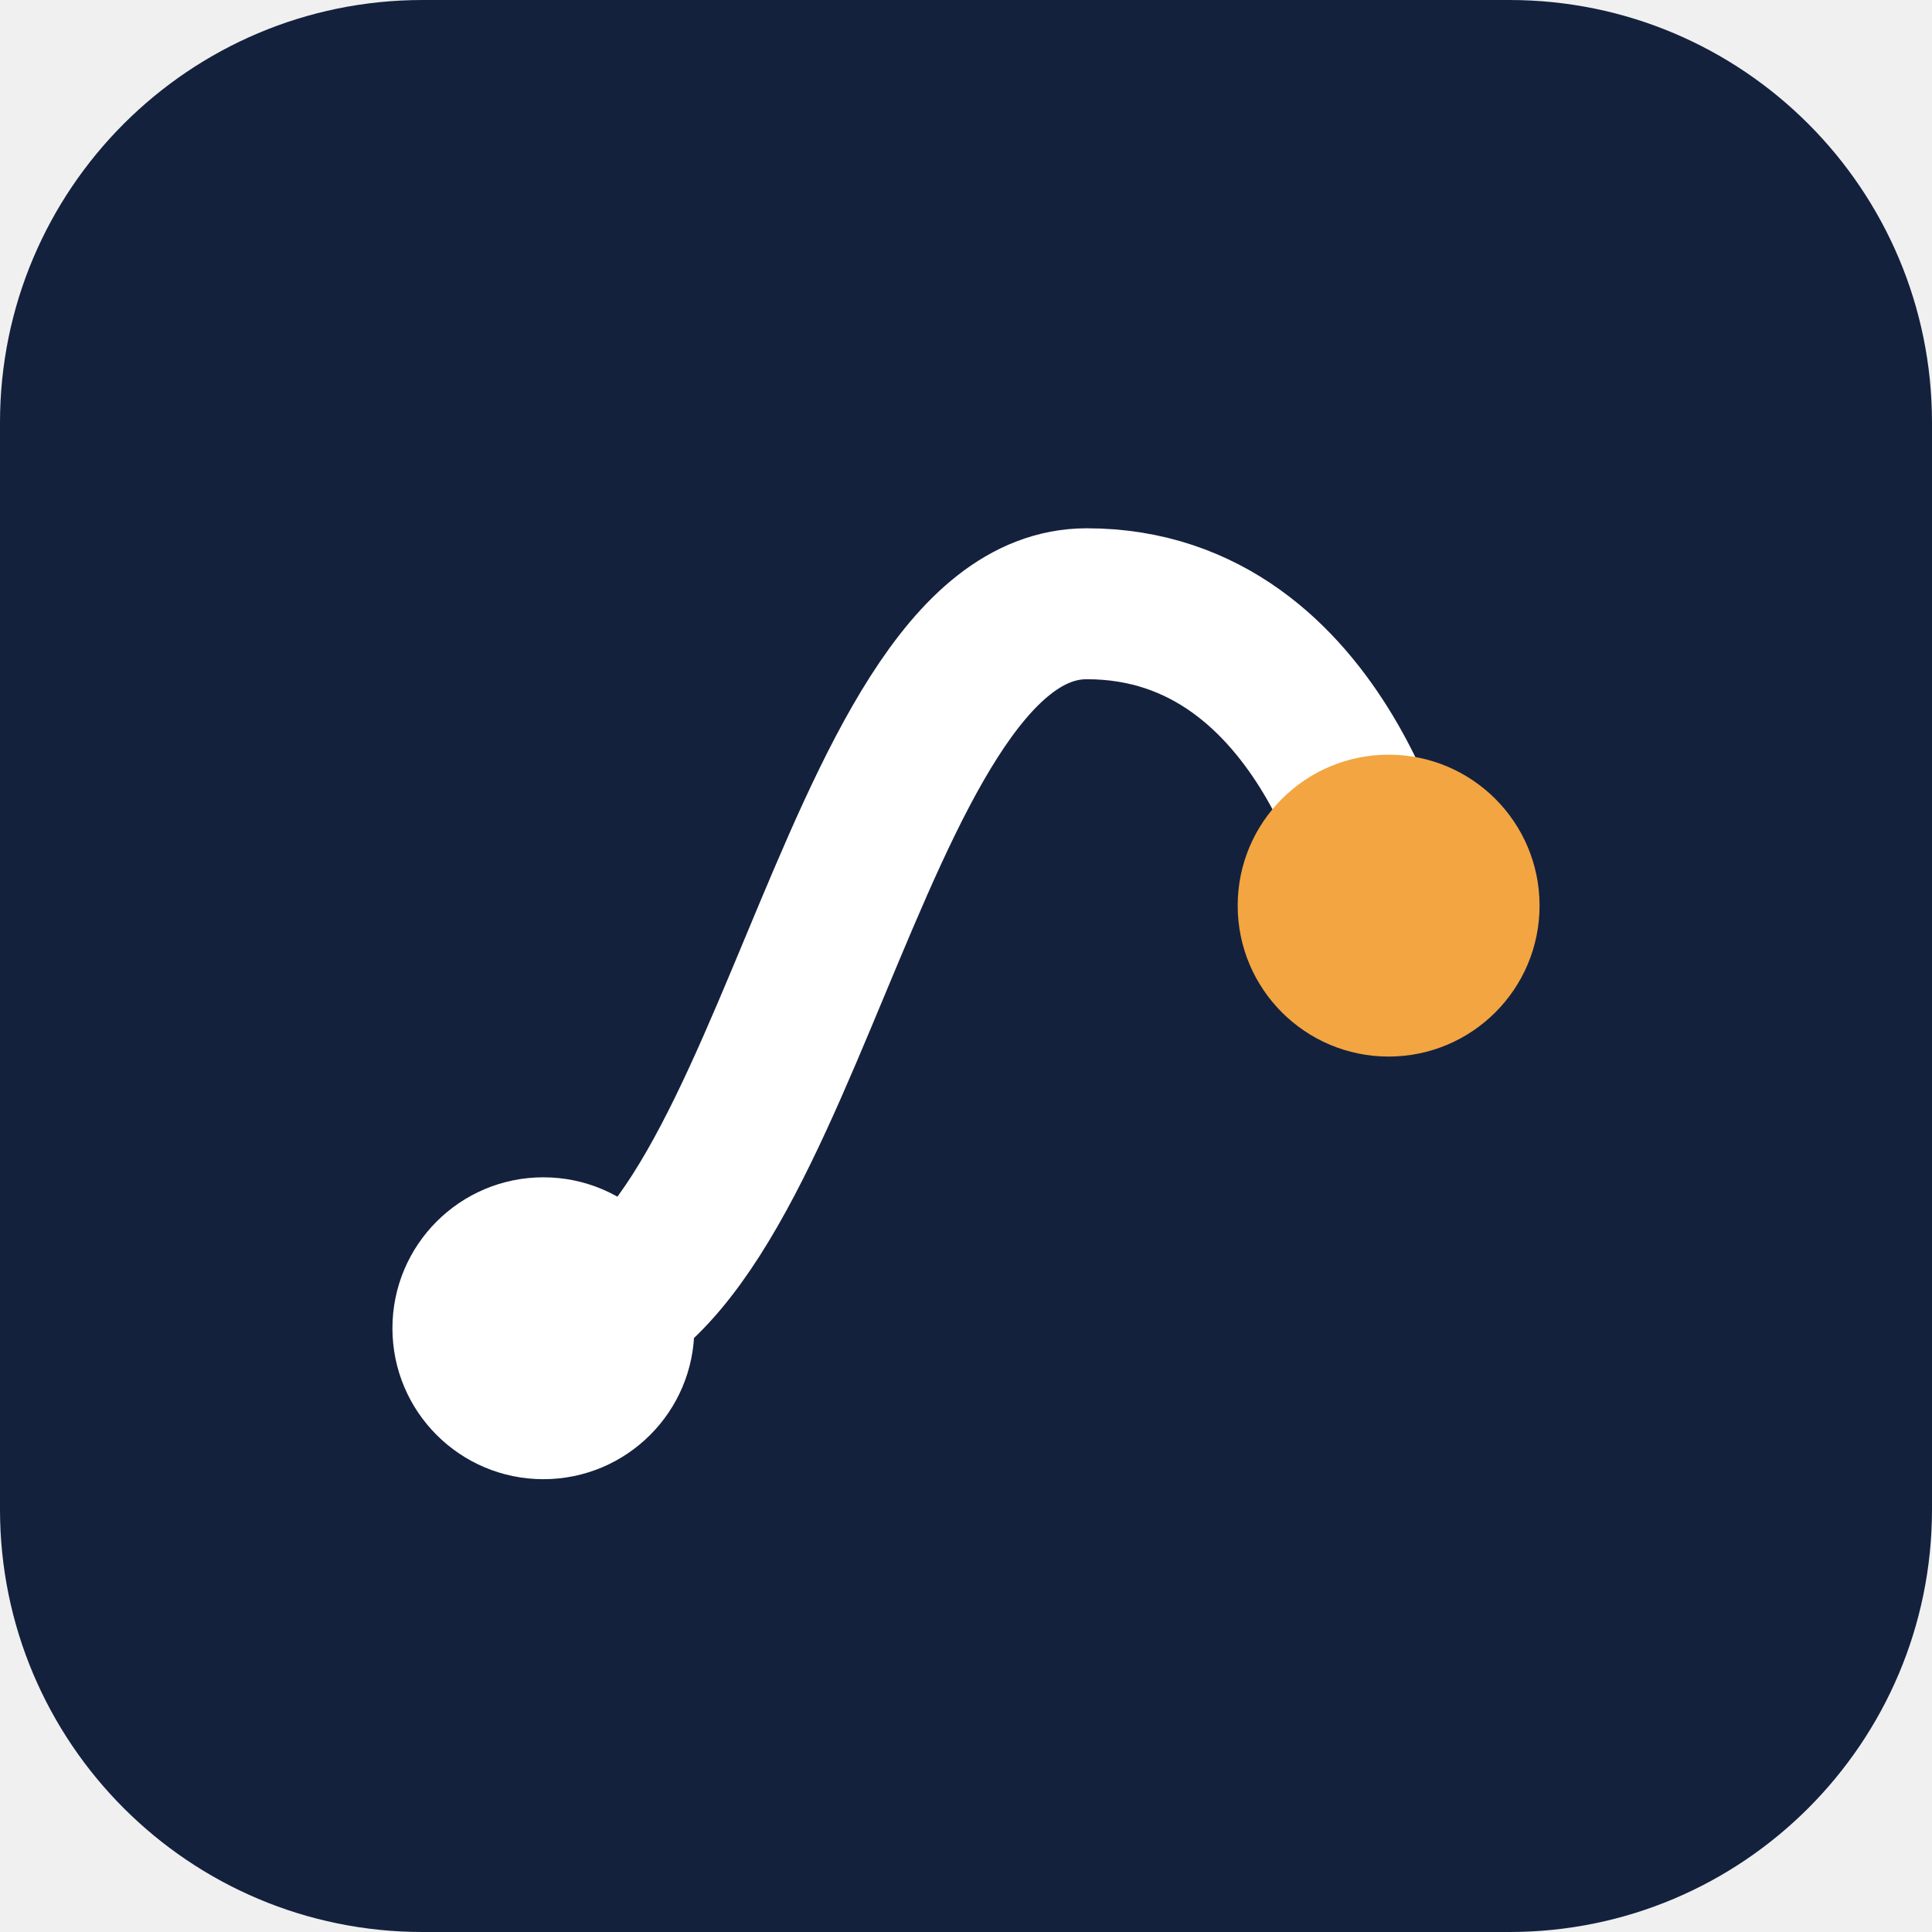
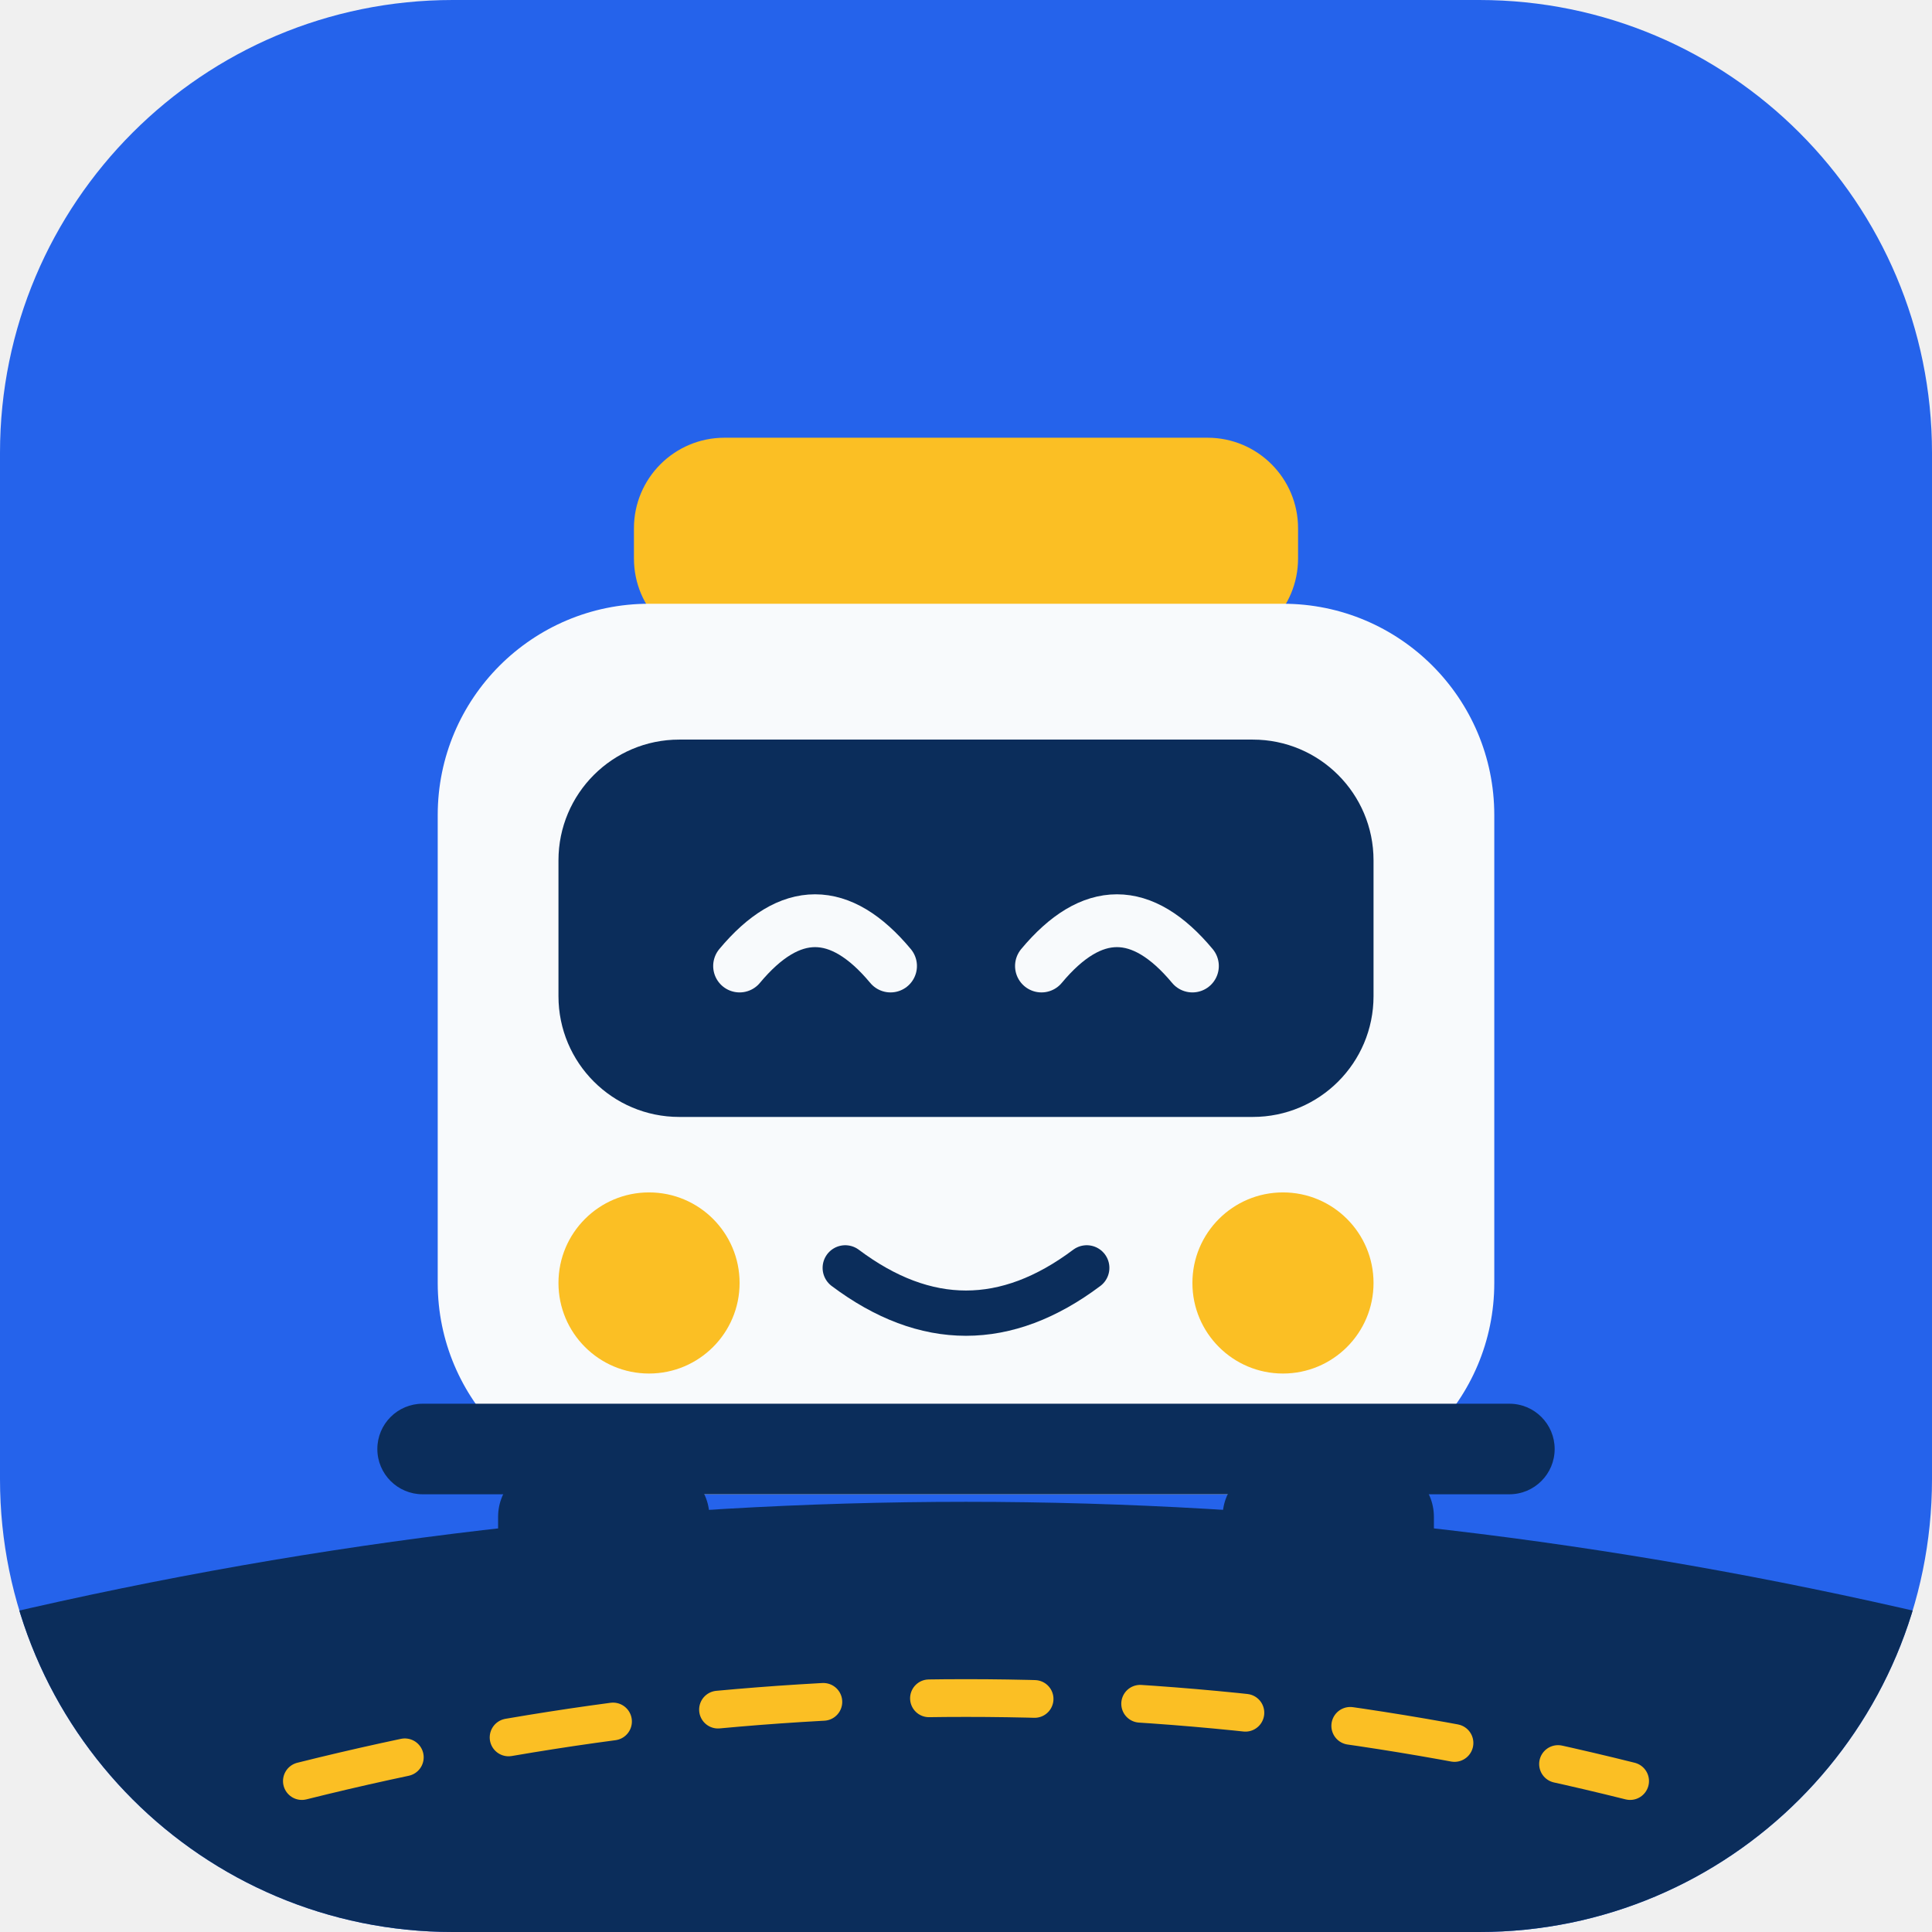
- <svg xmlns="http://www.w3.org/2000/svg" viewBox="0 0 64 64">
-   <rect width="64" height="64" rx="14" fill="#14213D" />
-   <path d="M18 44c8 0 10-24 18-24s10 10 10 10" fill="none" stroke="#fff" stroke-width="5" stroke-linecap="round" />
-   <circle cx="18" cy="44" r="5" fill="#fff" />
-   <circle cx="46" cy="30" r="5" fill="#F2A541" />
+ <svg xmlns="http://www.w3.org/2000/svg" viewBox="0 0 256 256">
+   <defs>
+     <clipPath id="t">
+       <rect width="256" height="256" rx="60" />
+     </clipPath>
+   </defs>
+   <g clip-path="url(#t)">
+     <rect width="256" height="256" fill="#2563EB" />
+     <path d="M0 214Q128 184 256 214V256H0Z" fill="#0B2D5B" />
+     <path d="M40 236Q128 214 216 236" fill="none" stroke="#FBBF24" stroke-width="5" stroke-linecap="round" stroke-dasharray="14 14" />
+     <rect x="84" y="58" width="88" height="28" rx="12" fill="#FBBF24" />
+     <rect x="58" y="80" width="140" height="118" rx="28" fill="#F8FAFC" />
+     <rect x="74" y="98" width="108" height="50" rx="16" fill="#0B2D5B" />
+     <path d="M98 128Q108 116 118 128M138 128Q148 116 158 128" fill="none" stroke="#F8FAFC" stroke-width="7" stroke-linecap="round" />
+     <circle cx="86" cy="170" r="12" fill="#FBBF24" />
+     <circle cx="170" cy="170" r="12" fill="#FBBF24" />
+     <path d="M112 168Q128 180 144 168" fill="none" stroke="#0B2D5B" stroke-width="6" stroke-linecap="round" />
+     <rect x="66" y="194" width="28" height="20" rx="7" fill="#0B2D5B" />
+     <rect x="162" y="194" width="28" height="20" rx="7" fill="#0B2D5B" />
+     <rect x="50" y="186" width="156" height="12" rx="6" fill="#0B2D5B" />
+   </g>
</svg>
